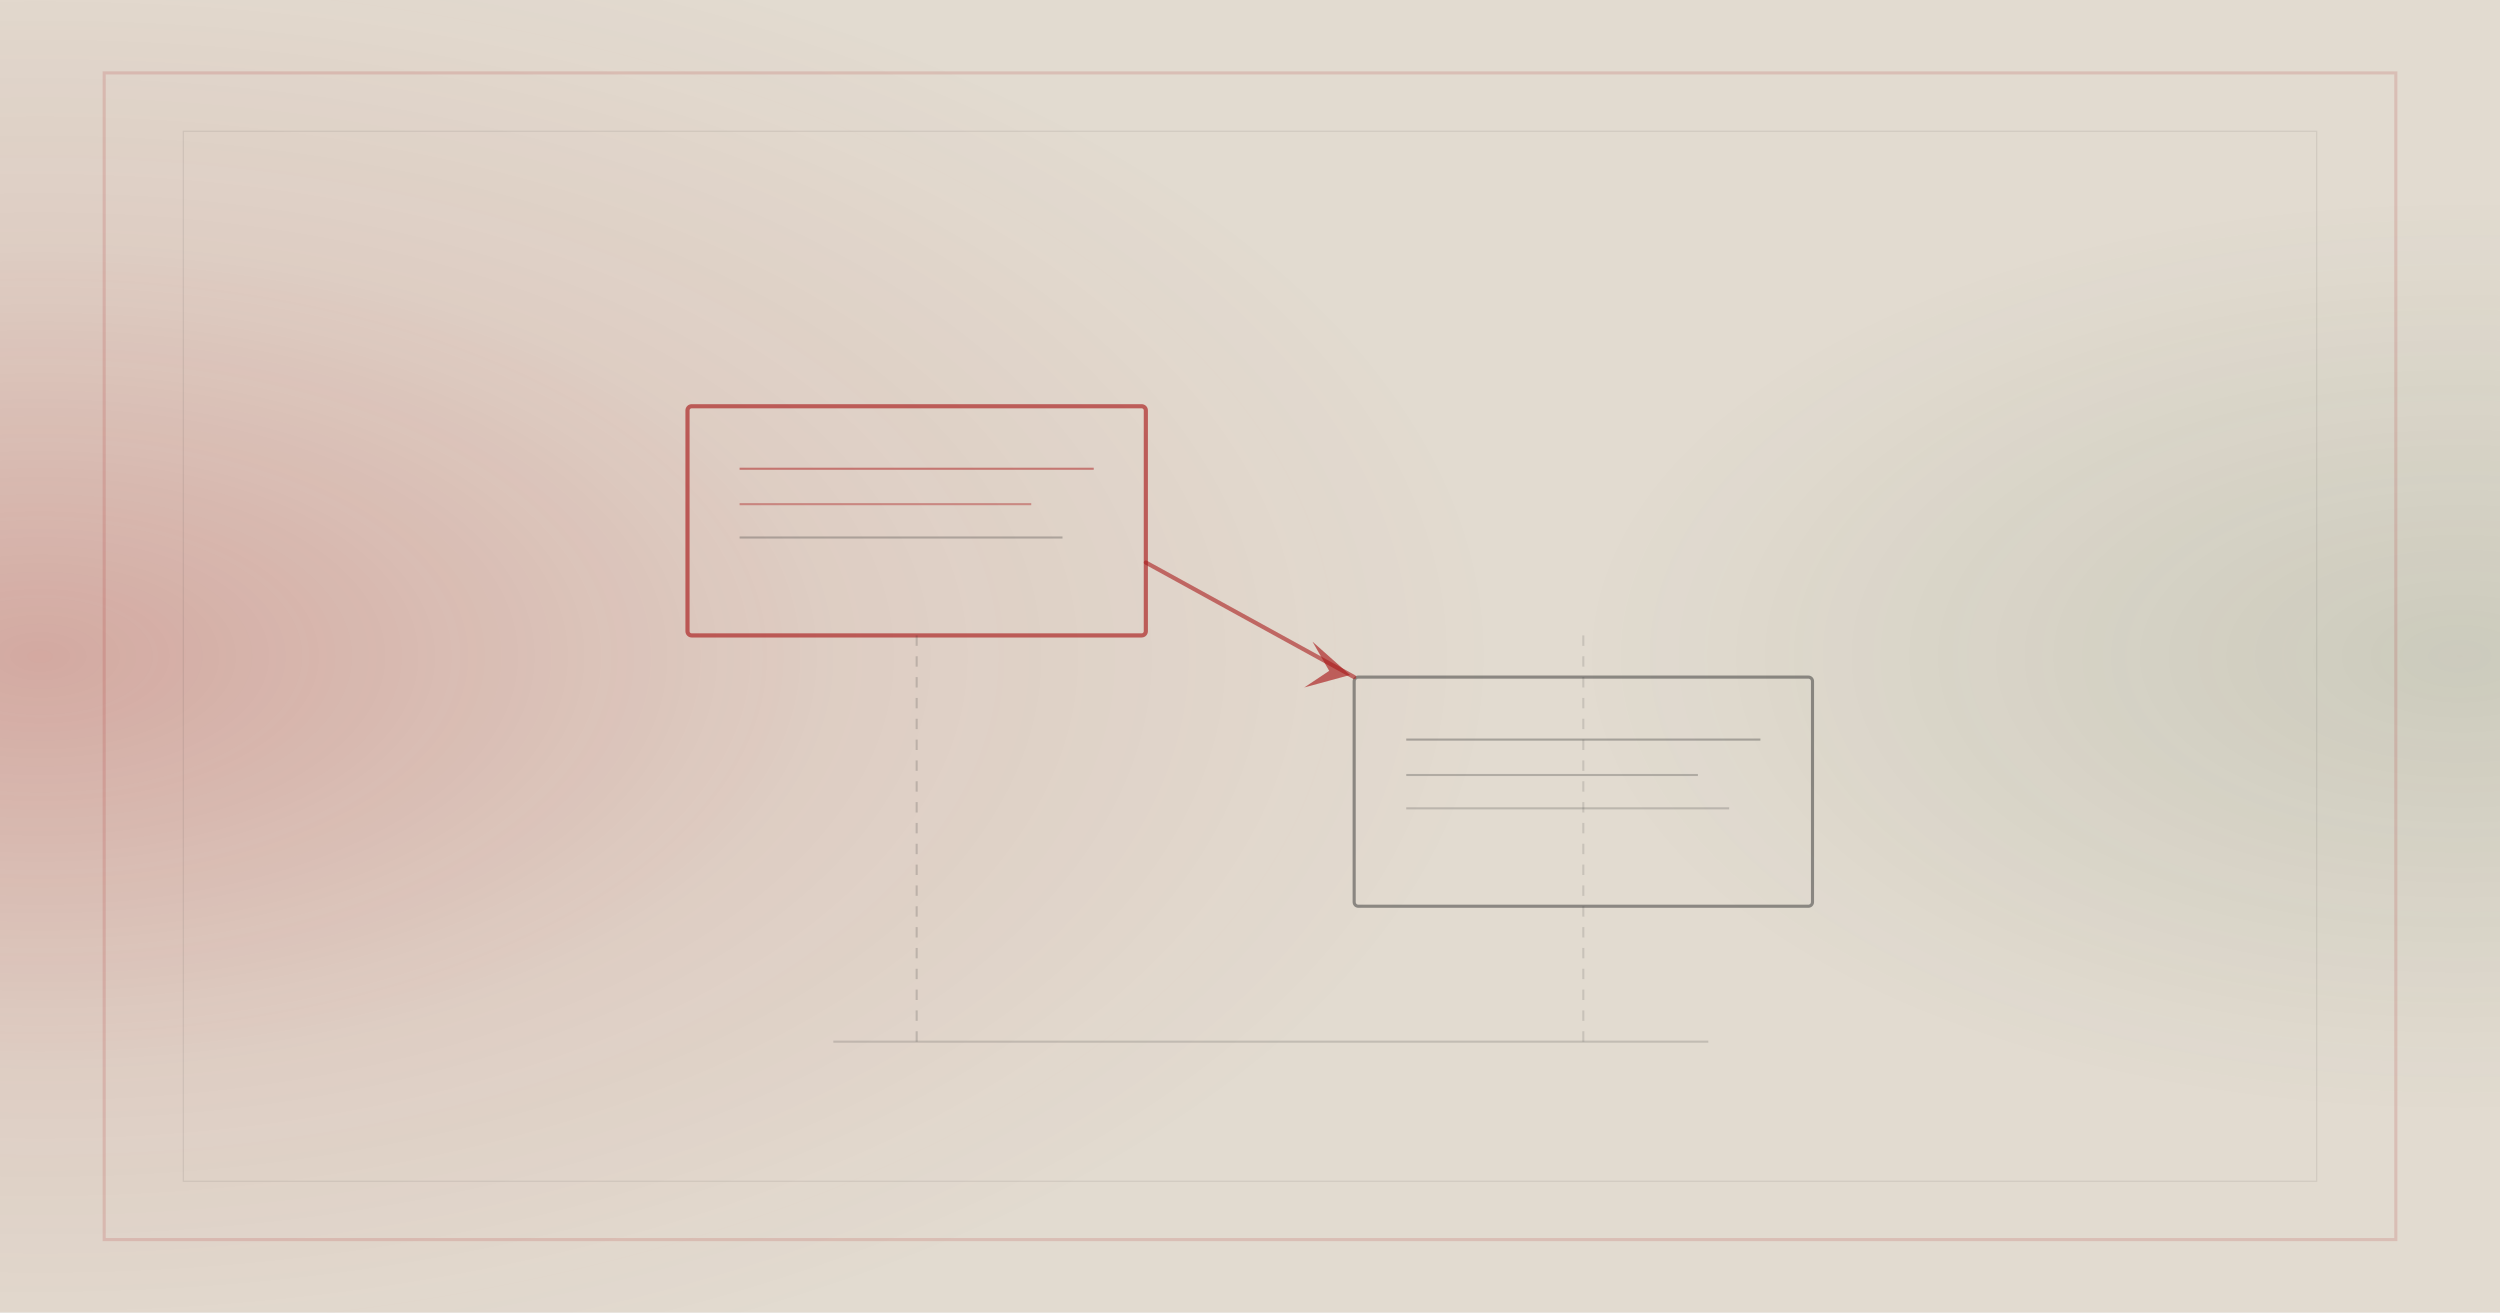
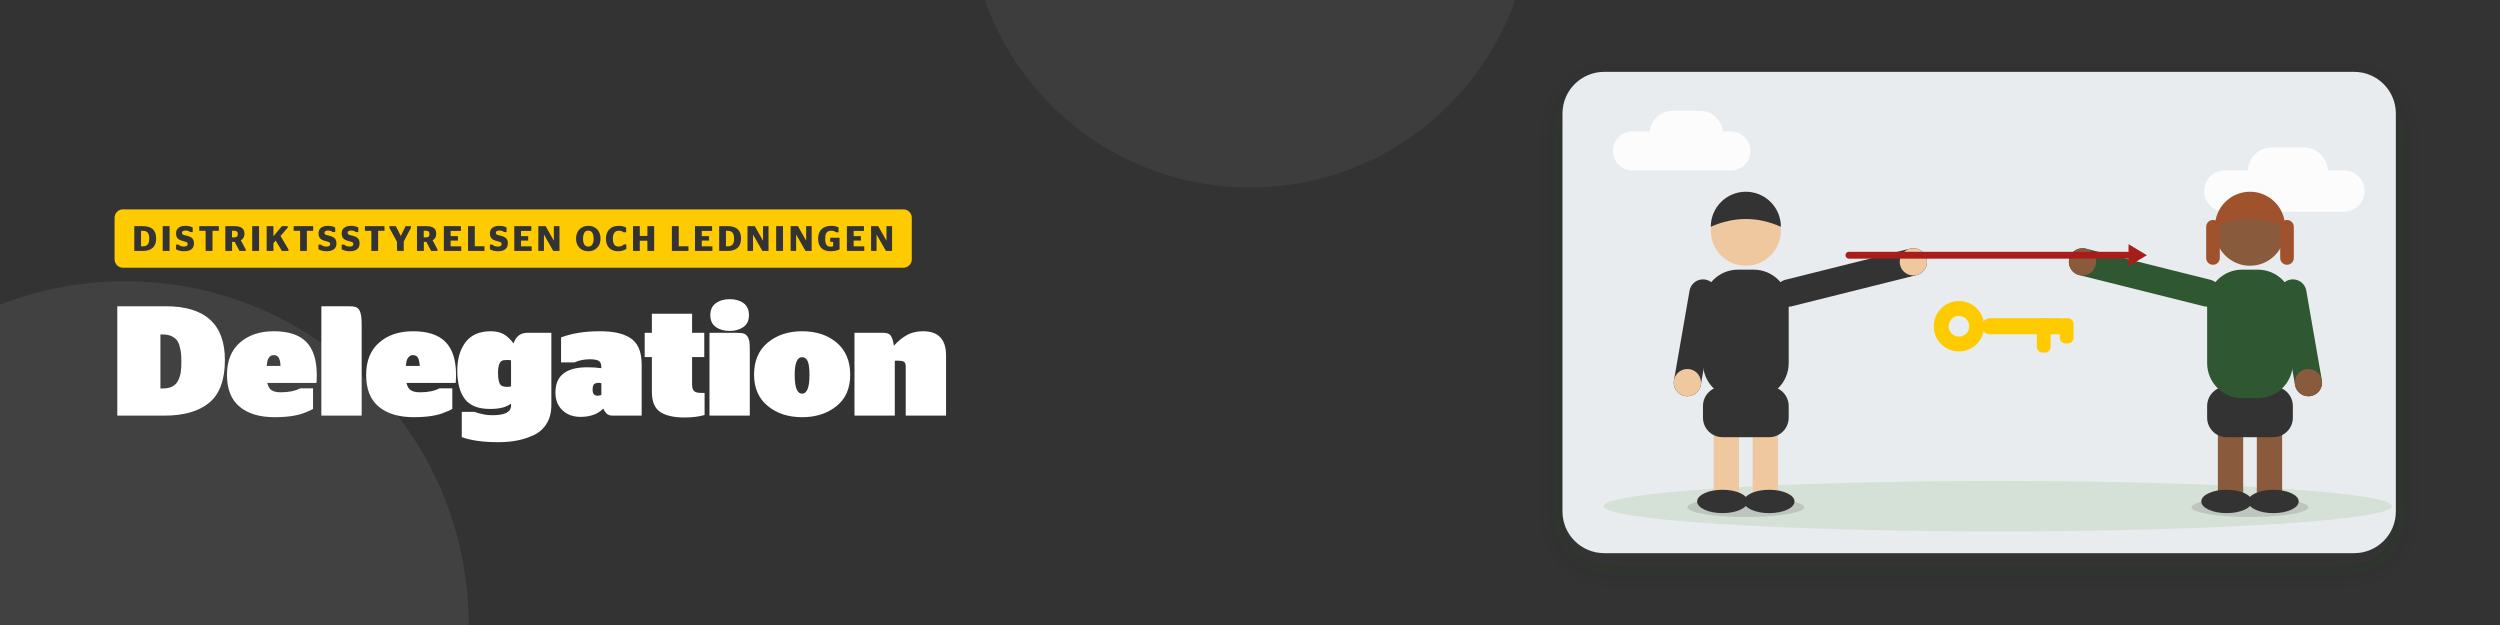
- <svg xmlns="http://www.w3.org/2000/svg" viewBox="0 0 1200 630">
+ <svg xmlns="http://www.w3.org/2000/svg" viewBox="0 0 2400 600" width="2400" height="600" role="img" aria-label="Delegation">
  <defs>
-     <radialGradient id="r1" cx="2%" cy="50%" r="58%">
-       <stop offset="0%" stop-color="#A91C1C" stop-opacity="0.26" />
-       <stop offset="55%" stop-color="#A91C1C" stop-opacity="0.07" />
-       <stop offset="100%" stop-color="#A91C1C" stop-opacity="0" />
-     </radialGradient>
-     <radialGradient id="g1" cx="98%" cy="50%" r="35%">
-       <stop offset="0%" stop-color="#2F5731" stop-opacity="0.12" />
-       <stop offset="100%" stop-color="#2F5731" stop-opacity="0" />
-     </radialGradient>
+     <filter id="sh" x="-20%" y="-20%" width="140%" height="160%">
+       <feDropShadow dx="0" dy="12" stdDeviation="14" flood-color="#1F3A22" flood-opacity="0.2" />
+     </filter>
  </defs>
-   <rect width="1200" height="630" fill="#E2DBD0" />
-   <rect width="1200" height="630" fill="url(#r1)" />
-   <rect width="1200" height="630" fill="url(#g1)" />
-   <rect x="50" y="35" width="1100" height="560" fill="none" stroke="#A91C1C" stroke-width="1.5" opacity="0.15" />
-   <rect x="88" y="63" width="1024" height="504" fill="none" stroke="#333333" stroke-width="0.6" opacity="0.10" />
-   <rect x="330" y="195" width="220" height="110" rx="2" fill="none" stroke="#A91C1C" stroke-width="2" opacity="0.65" />
-   <line x1="355" y1="225" x2="525" y2="225" stroke="#A91C1C" stroke-width="1" opacity="0.5" />
-   <line x1="355" y1="242" x2="495" y2="242" stroke="#A91C1C" stroke-width="1" opacity="0.4" />
-   <line x1="355" y1="258" x2="510" y2="258" stroke="#333333" stroke-width="1" opacity="0.3" />
-   <rect x="650" y="325" width="220" height="110" rx="2" fill="none" stroke="#333333" stroke-width="1.5" opacity="0.5" />
-   <line x1="675" y1="355" x2="845" y2="355" stroke="#333333" stroke-width="1" opacity="0.35" />
-   <line x1="675" y1="372" x2="815" y2="372" stroke="#333333" stroke-width="1" opacity="0.28" />
-   <line x1="675" y1="388" x2="830" y2="388" stroke="#333333" stroke-width="1" opacity="0.22" />
-   <line x1="550" y1="270" x2="650" y2="325" stroke="#A91C1C" stroke-width="2" opacity="0.6" stroke-linecap="round" />
-   <polygon points="648,324 630,308 638,322 626,330" fill="#A91C1C" opacity="0.65" />
-   <line x1="440" y1="305" x2="440" y2="500" stroke="#333333" stroke-width="1" opacity="0.2" stroke-dasharray="5,5" />
-   <line x1="760" y1="305" x2="760" y2="500" stroke="#333333" stroke-width="1" opacity="0.15" stroke-dasharray="5,5" />
-   <line x1="400" y1="500" x2="820" y2="500" stroke="#333333" stroke-width="1" opacity="0.18" />
+   <rect width="2400" height="600" fill="#333333" />
+   <circle cx="120" cy="600" r="330" fill="#FFFFFF" opacity=".07" />
+   <circle cx="1200" cy="-90" r="270" fill="#FFFFFF" opacity=".05" />
+   <rect x="110" y="201" width="765.3" height="56" rx="8" fill="#FECB00" />
+   <path d="M128.9 240.9V217.1H137.3Q143.5 217.1 146.7 220Q149.9 222.9 149.9 228.9Q149.9 235 146.6 237.9Q143.3 240.9 137.1 240.9ZM135.4 236.5H137Q138.5 236.5 139.6 236.1Q140.7 235.8 141.4 235.1Q142.1 234.5 142.5 233.5Q143 232.5 143.1 231.5Q143.3 230.4 143.3 229Q143.3 227.2 143 225.9Q142.7 224.5 142 223.6Q141.3 222.6 140.1 222.1Q138.8 221.6 137 221.6H135.4ZM162.8 240.9H156.2V217.1H162.8ZM176.7 241.2Q172.2 241.2 169 239.3V234.8H171.4Q173.3 236.7 176.5 236.7Q177.2 236.7 177.8 236.6Q178.3 236.5 178.9 236.3Q179.5 236 179.9 235.5Q180.2 235 180.2 234.3Q180.2 233.6 179.9 233.1Q179.5 232.6 178.9 232.4Q178.3 232.1 177.5 231.9Q176.3 231.6 175.7 231.4Q174 231 172.8 230.4Q171.6 229.9 170.7 229Q169.8 228.2 169.4 226.9Q169 225.7 169 224Q169 222.5 169.5 221.2Q170 220 170.8 219.2Q171.7 218.4 172.8 217.8Q174 217.3 175.2 217Q176.5 216.8 177.9 216.8Q182.2 216.8 185 218.4V222.8H182.7Q180.7 221.3 178.2 221.3Q174.7 221.3 174.7 223.5Q174.7 224.4 175.3 224.9Q175.9 225.4 176.9 225.7Q177.6 225.9 178.6 226.1Q179.7 226.4 180.5 226.6Q181.3 226.9 182.2 227.2Q183 227.6 183.6 228Q184.2 228.4 184.7 228.9Q185.2 229.5 185.5 230.2Q185.9 230.8 186 231.7Q186.2 232.6 186.2 233.7Q186.2 235.4 185.7 236.7Q185.2 238 184.3 238.8Q183.4 239.7 182.2 240.2Q180.9 240.8 179.6 241Q178.3 241.2 176.7 241.2ZM204 240.9H197.4V221.6H191.3V217.1H210.1V221.6H204ZM229.9 240.9 225.3 232.2H222.8V240.9H216.3V217.1H225.2Q226.8 217.1 228.1 217.3Q229.4 217.5 230.7 218Q231.9 218.5 232.8 219.3Q233.7 220.1 234.2 221.4Q234.7 222.7 234.7 224.4Q234.7 228.7 231.2 230.7L235.9 239.4V240.9ZM222.7 221.5V227.9H224.8Q226.5 227.9 227.4 227.2Q228.3 226.4 228.3 224.7Q228.3 223 227.4 222.3Q226.5 221.5 224.8 221.5ZM248.7 240.9H242.1V217.1H248.7ZM256 240.9V217.1H262.5V226.8L270.6 217.1H276.2V218.6L269.3 226.5L276.9 239.4V240.9H270.6L264.7 231L262.5 233.4V240.9ZM294.6 240.9H288.1V221.6H281.9V217.1H300.7V221.6H294.6ZM313.5 241.2Q308.9 241.2 305.7 239.3V234.8H308.1Q310 236.7 313.3 236.7Q313.9 236.7 314.5 236.6Q315.1 236.5 315.7 236.3Q316.3 236 316.6 235.5Q317 235 317 234.3Q317 233.6 316.6 233.1Q316.3 232.6 315.7 232.4Q315.1 232.1 314.3 231.9Q313.1 231.6 312.4 231.4Q310.7 231 309.6 230.4Q308.4 229.9 307.5 229Q306.6 228.2 306.2 226.9Q305.8 225.7 305.8 224Q305.8 222.5 306.3 221.2Q306.8 220 307.6 219.2Q308.4 218.4 309.6 217.8Q310.7 217.3 312 217Q313.3 216.8 314.7 216.8Q319 216.8 321.8 218.4V222.8H319.4Q317.5 221.3 314.9 221.3Q311.5 221.3 311.5 223.5Q311.5 224.4 312 224.9Q312.6 225.4 313.7 225.7Q314.4 225.9 315.4 226.1Q316.5 226.4 317.3 226.6Q318.1 226.9 318.9 227.2Q319.8 227.6 320.3 228Q320.9 228.4 321.5 228.9Q322 229.5 322.3 230.2Q322.6 230.8 322.8 231.7Q323 232.6 323 233.7Q323 235.4 322.5 236.7Q321.9 238 321.1 238.8Q320.2 239.7 318.9 240.2Q317.7 240.8 316.4 241Q315 241.2 313.5 241.2ZM335.8 241.2Q331.2 241.2 328 239.3V234.8H330.4Q332.3 236.7 335.5 236.7Q336.2 236.7 336.8 236.6Q337.3 236.5 337.9 236.3Q338.5 236 338.9 235.5Q339.2 235 339.2 234.3Q339.2 233.6 338.9 233.1Q338.5 232.6 337.9 232.4Q337.3 232.1 336.5 231.9Q335.4 231.6 334.7 231.4Q333 231 331.8 230.4Q330.6 229.9 329.7 229Q328.8 228.2 328.4 226.9Q328 225.7 328 224Q328 222.5 328.5 221.2Q329 220 329.8 219.2Q330.7 218.4 331.8 217.8Q333 217.3 334.2 217Q335.5 216.8 336.9 216.8Q341.2 216.8 344 218.4V222.8H341.7Q339.8 221.3 337.2 221.3Q333.7 221.3 333.7 223.5Q333.7 224.4 334.3 224.9Q334.9 225.4 335.9 225.7Q336.6 225.9 337.6 226.1Q338.7 226.4 339.5 226.6Q340.3 226.9 341.2 227.2Q342 227.6 342.6 228Q343.2 228.4 343.7 228.9Q344.2 229.5 344.6 230.2Q344.9 230.8 345 231.7Q345.2 232.6 345.2 233.7Q345.2 235.4 344.7 236.7Q344.2 238 343.3 238.8Q342.4 239.7 341.2 240.2Q340 240.8 338.6 241Q337.3 241.2 335.8 241.2ZM363 240.9H356.5V221.6H350.3V217.1H369.1V221.6H363ZM387.6 240.9H381.1V232.1L373.8 218.7V217.1H380L384.7 226.4H384.8L389.4 217.1H394.5V218.7L387.6 231.9ZM413.9 240.9 409.3 232.2H406.9V240.9H400.3V217.1H409.3Q410.8 217.1 412.2 217.3Q413.5 217.5 414.8 218Q416 218.5 416.9 219.3Q417.8 220.1 418.3 221.4Q418.8 222.7 418.8 224.4Q418.8 228.7 415.3 230.7L420 239.4V240.9ZM406.8 221.5V227.9H408.9Q410.6 227.9 411.5 227.2Q412.3 226.4 412.3 224.7Q412.3 223 411.5 222.3Q410.6 221.5 408.9 221.5ZM426.1 240.9V217.1H442.5V221.7H432.6V226.7H439.6V231H432.6V236.5H442.8V240.9ZM465.1 240.9H449.3V217.1H455.8V236.4H465.1ZM478.1 241.2Q473.5 241.2 470.3 239.3V234.8H472.7Q474.6 236.7 477.8 236.7Q478.5 236.7 479.1 236.6Q479.7 236.5 480.2 236.3Q480.8 236 481.2 235.5Q481.5 235 481.5 234.3Q481.5 233.6 481.2 233.1Q480.8 232.6 480.2 232.4Q479.7 232.1 478.8 231.9Q477.7 231.6 477 231.4Q475.3 231 474.1 230.4Q472.9 229.9 472 229Q471.2 228.2 470.7 226.9Q470.3 225.7 470.3 224Q470.3 222.5 470.8 221.2Q471.3 220 472.1 219.2Q473 218.4 474.1 217.8Q475.3 217.3 476.6 217Q477.8 216.8 479.3 216.8Q483.6 216.8 486.3 218.4V222.8H484Q482.1 221.3 479.5 221.3Q476 221.3 476 223.5Q476 224.4 476.6 224.9Q477.2 225.4 478.2 225.7Q478.9 225.9 479.9 226.1Q481 226.4 481.8 226.6Q482.7 226.9 483.5 227.2Q484.3 227.6 484.9 228Q485.5 228.4 486 228.9Q486.5 229.5 486.9 230.2Q487.2 230.8 487.4 231.7Q487.5 232.6 487.5 233.7Q487.5 235.4 487 236.7Q486.5 238 485.6 238.8Q484.7 239.7 483.5 240.2Q482.3 240.8 480.9 241Q479.6 241.2 478.1 241.2ZM493.7 240.9V217.1H510.1V221.7H500.2V226.7H507.1V231H500.2V236.5H510.4V240.9ZM516.8 240.9V217.1H523.8L531.6 230.9H531.7V217.1H537.1V240.9H531.1L522.3 225.3H522.2V240.9ZM564.8 241.2Q561.2 241.2 558.5 239.6Q555.8 238 554.4 235.3Q553 232.5 553 229Q553 225.5 554.5 222.7Q555.9 219.9 558.6 218.4Q561.3 216.8 564.8 216.8Q568.5 216.8 571.3 218.6Q574.2 220.4 575.6 223.8Q576.5 226.1 576.5 229Q576.5 234.5 573.3 237.8Q570.1 241.2 564.8 241.2ZM564.8 236.7Q566 236.7 566.9 236.3Q567.8 235.8 568.4 235Q568.9 234.3 569.3 233.2Q569.6 232.2 569.8 231.2Q569.9 230.2 569.9 229.1Q569.9 228 569.7 227Q569.6 226 569.3 224.9Q568.9 223.9 568.4 223.1Q567.8 222.3 566.9 221.9Q566 221.4 564.8 221.4Q563.8 221.4 562.9 221.7Q562.1 222 561.6 222.6Q561 223.2 560.7 224Q560.3 224.7 560.1 225.6Q559.9 226.5 559.8 227.4Q559.7 228.2 559.7 229.1Q559.7 230.2 559.8 231.2Q559.9 232.2 560.3 233.3Q560.6 234.3 561.2 235.1Q561.7 235.8 562.7 236.3Q563.6 236.7 564.8 236.7ZM593.4 241.2Q589.7 241.2 587 239.7Q584.3 238.1 583 235.4Q581.7 232.7 581.7 229.1Q581.7 223.4 585 220.1Q588.3 216.8 594 216.8Q598.1 216.8 601.1 218.5V223H598.6Q596.9 221.5 594.1 221.5Q592.8 221.5 591.8 221.9Q590.8 222.3 590.2 223Q589.5 223.7 589.1 224.6Q588.7 225.6 588.5 226.6Q588.4 227.7 588.4 228.9Q588.4 230.2 588.5 231.2Q588.6 232.3 589 233.3Q589.3 234.3 589.9 235.1Q590.5 235.8 591.5 236.2Q592.5 236.7 593.8 236.7Q596.9 236.7 599 234.6H601.3V238.9Q598.1 241.2 593.4 241.2ZM614.2 240.9H607.7V217.1H614.2V226.5H621.5V217.1H628V240.9H621.5V231.1H614.2ZM660.9 240.9H645V217.1H651.6V236.4H660.9ZM667.2 240.9V217.1H683.6V221.7H673.7V226.7H680.7V231H673.7V236.5H683.9V240.9ZM690.4 240.9V217.1H698.8Q704.9 217.1 708.1 220Q711.4 222.9 711.4 228.9Q711.4 235 708.1 237.9Q704.8 240.9 698.6 240.9ZM696.9 236.5H698.5Q700 236.5 701.1 236.1Q702.2 235.8 702.9 235.1Q703.6 234.5 704 233.5Q704.4 232.5 704.6 231.5Q704.7 230.4 704.7 229Q704.7 227.2 704.4 225.9Q704.1 224.5 703.4 223.6Q702.7 222.6 701.5 222.1Q700.3 221.6 698.5 221.6H696.9ZM717.6 240.9V217.1H724.6L732.4 230.9H732.5V217.1H737.8V240.9H731.9L723 225.3H722.9V240.9ZM751.7 240.9H745.1V217.1H751.7ZM759 240.9V217.1H766L773.8 230.9H773.9V217.1H779.2V240.9H773.3L764.4 225.3H764.3V240.9ZM797.2 241.2Q791.3 241.2 788.4 238Q785.4 234.9 785.4 229.1Q785.4 223.2 788.7 220Q792.1 216.8 797.9 216.8Q801.9 216.8 805 218.3V223H802.6Q801.7 222.3 800.8 221.9Q799.5 221.5 798 221.5Q796.6 221.5 795.5 221.9Q794.5 222.3 793.8 223Q793.2 223.7 792.8 224.7Q792.4 225.7 792.3 226.7Q792.2 227.8 792.2 229Q792.2 229.9 792.2 230.6Q792.2 231.3 792.4 232.2Q792.5 233 792.7 233.6Q792.9 234.3 793.3 234.9Q793.7 235.5 794.2 235.9Q794.7 236.4 795.5 236.6Q796.2 236.8 797.1 236.8Q798.7 236.8 799.8 236.5V232.2H797V228.2H806V239.4Q802.4 241.2 797.2 241.2ZM813 240.9V217.1H829.4V221.7H819.5V226.7H826.5V231H819.5V236.5H829.7V240.9ZM836.2 240.9V217.1H843.1L850.9 230.9H851V217.1H856.4V240.9H850.5L841.6 225.3H841.5V240.9Z" fill="#333333" />
+   <path d="M112.6 399V294H159.1Q215.9 294 215.9 345.6Q215.9 374.1 200.9 386.6Q185.9 399 157.8 399ZM154 372.9H156.4Q162.1 372.9 165.8 370.8Q169.6 368.7 171.3 364.7Q173.1 360.8 173.6 356.9Q174.1 352.9 174.1 347.4Q174.1 342.8 173.8 339.5Q173.5 336.3 172.5 332.6Q171.6 328.8 169.7 326.5Q167.8 324.1 164.4 322.6Q161.1 321.1 156.4 321.1H154ZM303.7 367.6H256.6Q257.8 372.9 260.9 374.7Q263.8 376.6 269.6 376.6Q281 376.6 288.2 372.8H300.5V392.6Q297.4 394.4 293.8 395.7Q282.8 400.5 263.6 400.5Q242 400.5 230 390.4Q217.9 380.4 217.9 359.9Q217.9 339.8 230.3 328.9Q242.8 318 262.8 318Q284 318 294.1 328.3Q304.1 338.6 304.1 360Q304.1 363.8 304 364.9Q304 365.4 303.9 366.4Q303.8 367.4 303.7 367.6ZM262.8 340.9Q260.2 340.9 258.6 342.8Q257.1 344.7 256.7 346.5Q256.3 348.3 256 351.3H269.3Q269.2 349.1 269 347.7Q268.8 346.4 268.1 344.6Q267.6 342.8 266.2 341.9Q264.8 340.9 262.8 340.9ZM347.2 399H308.5V294H334.4Q338.8 294 341 294.6Q345.5 295.8 346.7 303Q347.2 306.6 347.2 312.4ZM437.3 367.6H390.2Q391.4 372.9 394.6 374.7Q397.4 376.6 403.3 376.6Q414.7 376.6 421.9 372.8H434.2V392.6Q431 394.4 427.4 395.7Q416.5 400.5 397.3 400.5Q375.7 400.5 363.6 390.4Q351.5 380.4 351.5 359.9Q351.5 339.8 364 328.9Q376.4 318 396.4 318Q417.7 318 427.7 328.3Q437.8 338.6 437.8 360Q437.8 363.8 437.6 364.9Q437.6 365.4 437.6 366.4Q437.5 367.4 437.3 367.6ZM396.4 340.9Q393.8 340.9 392.3 342.8Q390.7 344.7 390.3 346.5Q389.9 348.3 389.6 351.3H403Q402.8 349.1 402.6 347.7Q402.4 346.4 401.8 344.6Q401.2 342.8 399.8 341.9Q398.5 340.9 396.4 340.9ZM529.3 319.5V388.9Q529.3 399.3 524.8 406.6Q520.3 414 512.4 417.7Q504.5 421.4 496.3 422.9Q488 424.5 478.3 424.5Q456.5 424.5 443.3 419.6V395.4H455.6Q459.1 396.8 463 397.5Q467 398.6 473 398.6Q490.6 398.6 490.6 389.4V387.4Q484.1 392.6 470.6 392.6Q453.4 392.6 446.2 383Q439 373.4 439 355.9Q439 338.9 447 328.4Q455 318 471.2 318Q478.4 318 483.5 320.8Q488.5 323.6 493 329.7Q496.4 319.5 506.2 319.5ZM487 371.4Q488.9 371.4 490.6 370.9V345.9Q490.3 345.9 489.6 345.8Q488.9 345.8 488.6 345.6H487Q484.6 345.6 483.5 345.8Q478.1 346.5 478.1 357.9Q478.1 367.1 480.7 369.6Q482.2 371.4 487 371.4ZM616 399H588.2Q584.4 399 582.4 397.1Q580.4 395.2 579.2 392.2Q571.3 400.2 557.4 400.2Q546.5 400.2 539.9 393.8Q533.2 387.4 533.2 376.9Q533.2 352.6 563.6 352.6Q568.8 352.6 571 352.8Q572.2 352.9 574.3 353.2Q576.4 353.4 577.3 353.4V352.6Q577.3 347.7 574.6 346.3Q571.9 344.9 566.4 344.9Q558.1 344.9 551.5 347.9H538.6V323.9Q554.4 318 575.6 318Q585.1 318 591.9 319.4Q598.8 320.7 604.5 324.1Q610.1 327.4 613.1 333.9Q616 340.4 616 349.9ZM573.7 379.9Q575.5 379.9 577.3 379.1V367.9Q576.1 367.6 575.4 367.5Q571.6 367.5 570.2 368.9Q568.9 370.4 568.9 374.2Q568.9 379.9 573.7 379.9ZM618.9 342.8V319.5H625.8V301.2H664.4V319.5H676.1V342.8H664.4V369Q664.4 373.5 666.2 375.3Q668 377.2 673.1 377.2H676.4V398.4Q668.2 400.8 657.2 400.8Q641.9 400.8 633.8 395.5Q625.8 390.1 625.8 376.2V342.8ZM719.8 399H681.1V319.5H707.2Q711.4 319.5 713.6 320.1Q718 321.3 719.4 327.6Q719.8 330.9 719.8 336ZM700.5 287.2Q708.5 287.2 713.8 291Q719 294.8 719 302.6Q719 310.2 713.7 313.9Q708.4 317.7 700.5 317.7Q692.5 317.7 687.2 313.9Q681.9 310.2 681.9 302.5Q681.9 294.9 687.2 291.1Q692.5 287.2 700.5 287.2ZM770 400.5Q750.1 400.5 737 389.7Q723.9 378.9 723.9 359.7Q723.9 339.9 737 328.9Q750.2 318 770 318Q790.4 318 803.3 329Q816.2 340.1 816.2 359.7Q816.2 379.4 803 389.9Q789.9 400.5 770 400.5ZM770 377.9Q777.1 377.9 777.1 360Q777.1 350.4 775.3 346.6Q773.5 342.9 770 342.9Q762.9 342.9 762.9 360Q762.9 377.9 770 377.9ZM859 399H820.3V319.5H848Q852.5 319.5 854.6 321.6Q857.2 324.6 858.1 331.9Q864.5 324.9 871.1 321.4Q877.6 318 886.1 318Q908.2 318 908.2 341.2V399H869.5V351.8Q869.5 348.1 867.5 347.1Q865.4 346.2 861.1 346.2Q859.4 346.2 859 346.4Z" fill="#FFFFFF" />
+   <rect x="1500" y="69" width="800" height="462" rx="40" fill="#E9ECEE" filter="url(#sh)" />
+   <clipPath id="pc">
+     <rect x="1500" y="69" width="800" height="462" rx="40" />
+   </clipPath>
+   <g clip-path="url(#pc)">
+     <g transform="translate(1500,69) scale(1.1)">
+       <g fill="#FFFFFF" opacity=".85">
+         <rect x="44" y="52" width="120" height="34" rx="17" />
+         <rect x="76" y="34" width="64" height="40" rx="20" />
+         <rect x="560" y="86" width="140" height="36" rx="18" />
+         <rect x="598" y="66" width="70" height="42" rx="21" />
+       </g>
+       <ellipse cx="380" cy="379" rx="344" ry="22" fill="#D5E0D6" />
+       <g transform="translate(160,380) scale(1.7)">
+         <ellipse cx="0" cy="0" rx="30" ry="5" fill="#000" opacity=".12" />
+         <path d="M-10,-44 V-6 M10,-44 V-6" stroke="#F0C8A0" stroke-width="13" stroke-linecap="round" fill="none" />
+         <ellipse cx="-12" cy="-3" rx="13" ry="6" fill="#333333" />
+         <ellipse cx="12" cy="-3" rx="13" ry="6" fill="#333333" />
+         <rect x="-22" y="-62" width="44" height="26" rx="10" fill="#333333" />
+         <rect x="-22" y="-122" width="44" height="66" rx="18" fill="#333333" />
+         <path d="M-22,-110 L-30,-64" stroke="#333333" stroke-width="14" stroke-linecap="round" fill="none" />
+         <circle cx="-30" cy="-64" r="7" fill="#F0C8A0" />
+         <path d="M22,-110 L86,-126" stroke="#333333" stroke-width="14" stroke-linecap="round" fill="none" />
+         <circle cx="86" cy="-126" r="7" fill="#F0C8A0" />
+         <circle cx="0" cy="-142" r="18" fill="#F0C8A0" />
+         <path d="M-18,-144 A18,18 0 0 1 18,-144 Q0,-152 -18,-144 Z" fill="#333333" />
+       </g>
+       <g transform="translate(600,380) scale(1.7)">
+         <ellipse cx="0" cy="0" rx="30" ry="5" fill="#000" opacity=".12" />
+         <path d="M-10,-44 V-6 M10,-44 V-6" stroke="#8A5A3C" stroke-width="13" stroke-linecap="round" fill="none" />
+         <ellipse cx="-12" cy="-3" rx="13" ry="6" fill="#333333" />
+         <ellipse cx="12" cy="-3" rx="13" ry="6" fill="#333333" />
+         <rect x="-22" y="-62" width="44" height="26" rx="10" fill="#333333" />
+         <rect x="-22" y="-122" width="44" height="66" rx="18" fill="#2F5731" />
+         <path d="M-22,-110 L-86,-126" stroke="#2F5731" stroke-width="14" stroke-linecap="round" fill="none" />
+         <circle cx="-86" cy="-126" r="7" fill="#8A5A3C" />
+         <path d="M22,-110 L30,-64" stroke="#2F5731" stroke-width="14" stroke-linecap="round" fill="none" />
+         <circle cx="30" cy="-64" r="7" fill="#8A5A3C" />
+         <circle cx="0" cy="-142" r="18" fill="#8A5A3C" />
+         <path d="M-18,-144 A18,18 0 0 1 18,-144 Q0,-152 -18,-144 Z" fill="#A0522D" />
+         <path d="M-19,-144 V-128 M19,-144 V-128" stroke="#A0522D" stroke-width="7" stroke-linecap="round" />
+       </g>
+       <g transform="translate(380,222)">
+         <circle cx="-34" cy="0" r="22" fill="#FECB00" />
+         <circle cx="-34" cy="0" r="9" fill="#E9ECEE" />
+         <rect x="-14" y="-7" width="76" height="14" rx="7" fill="#FECB00" />
+         <rect x="34" y="-7" width="12" height="30" rx="5" fill="#FECB00" />
+         <rect x="54" y="-7" width="12" height="22" rx="5" fill="#FECB00" />
+       </g>
+       <path d="M250,160 L494,160" stroke="#A91C1C" stroke-width="6" stroke-linecap="round" fill="none" />
+       <path d="M510,160 L494,169.6 L494,150.4 Z" fill="#A91C1C" />
+     </g>
+   </g>
</svg>
